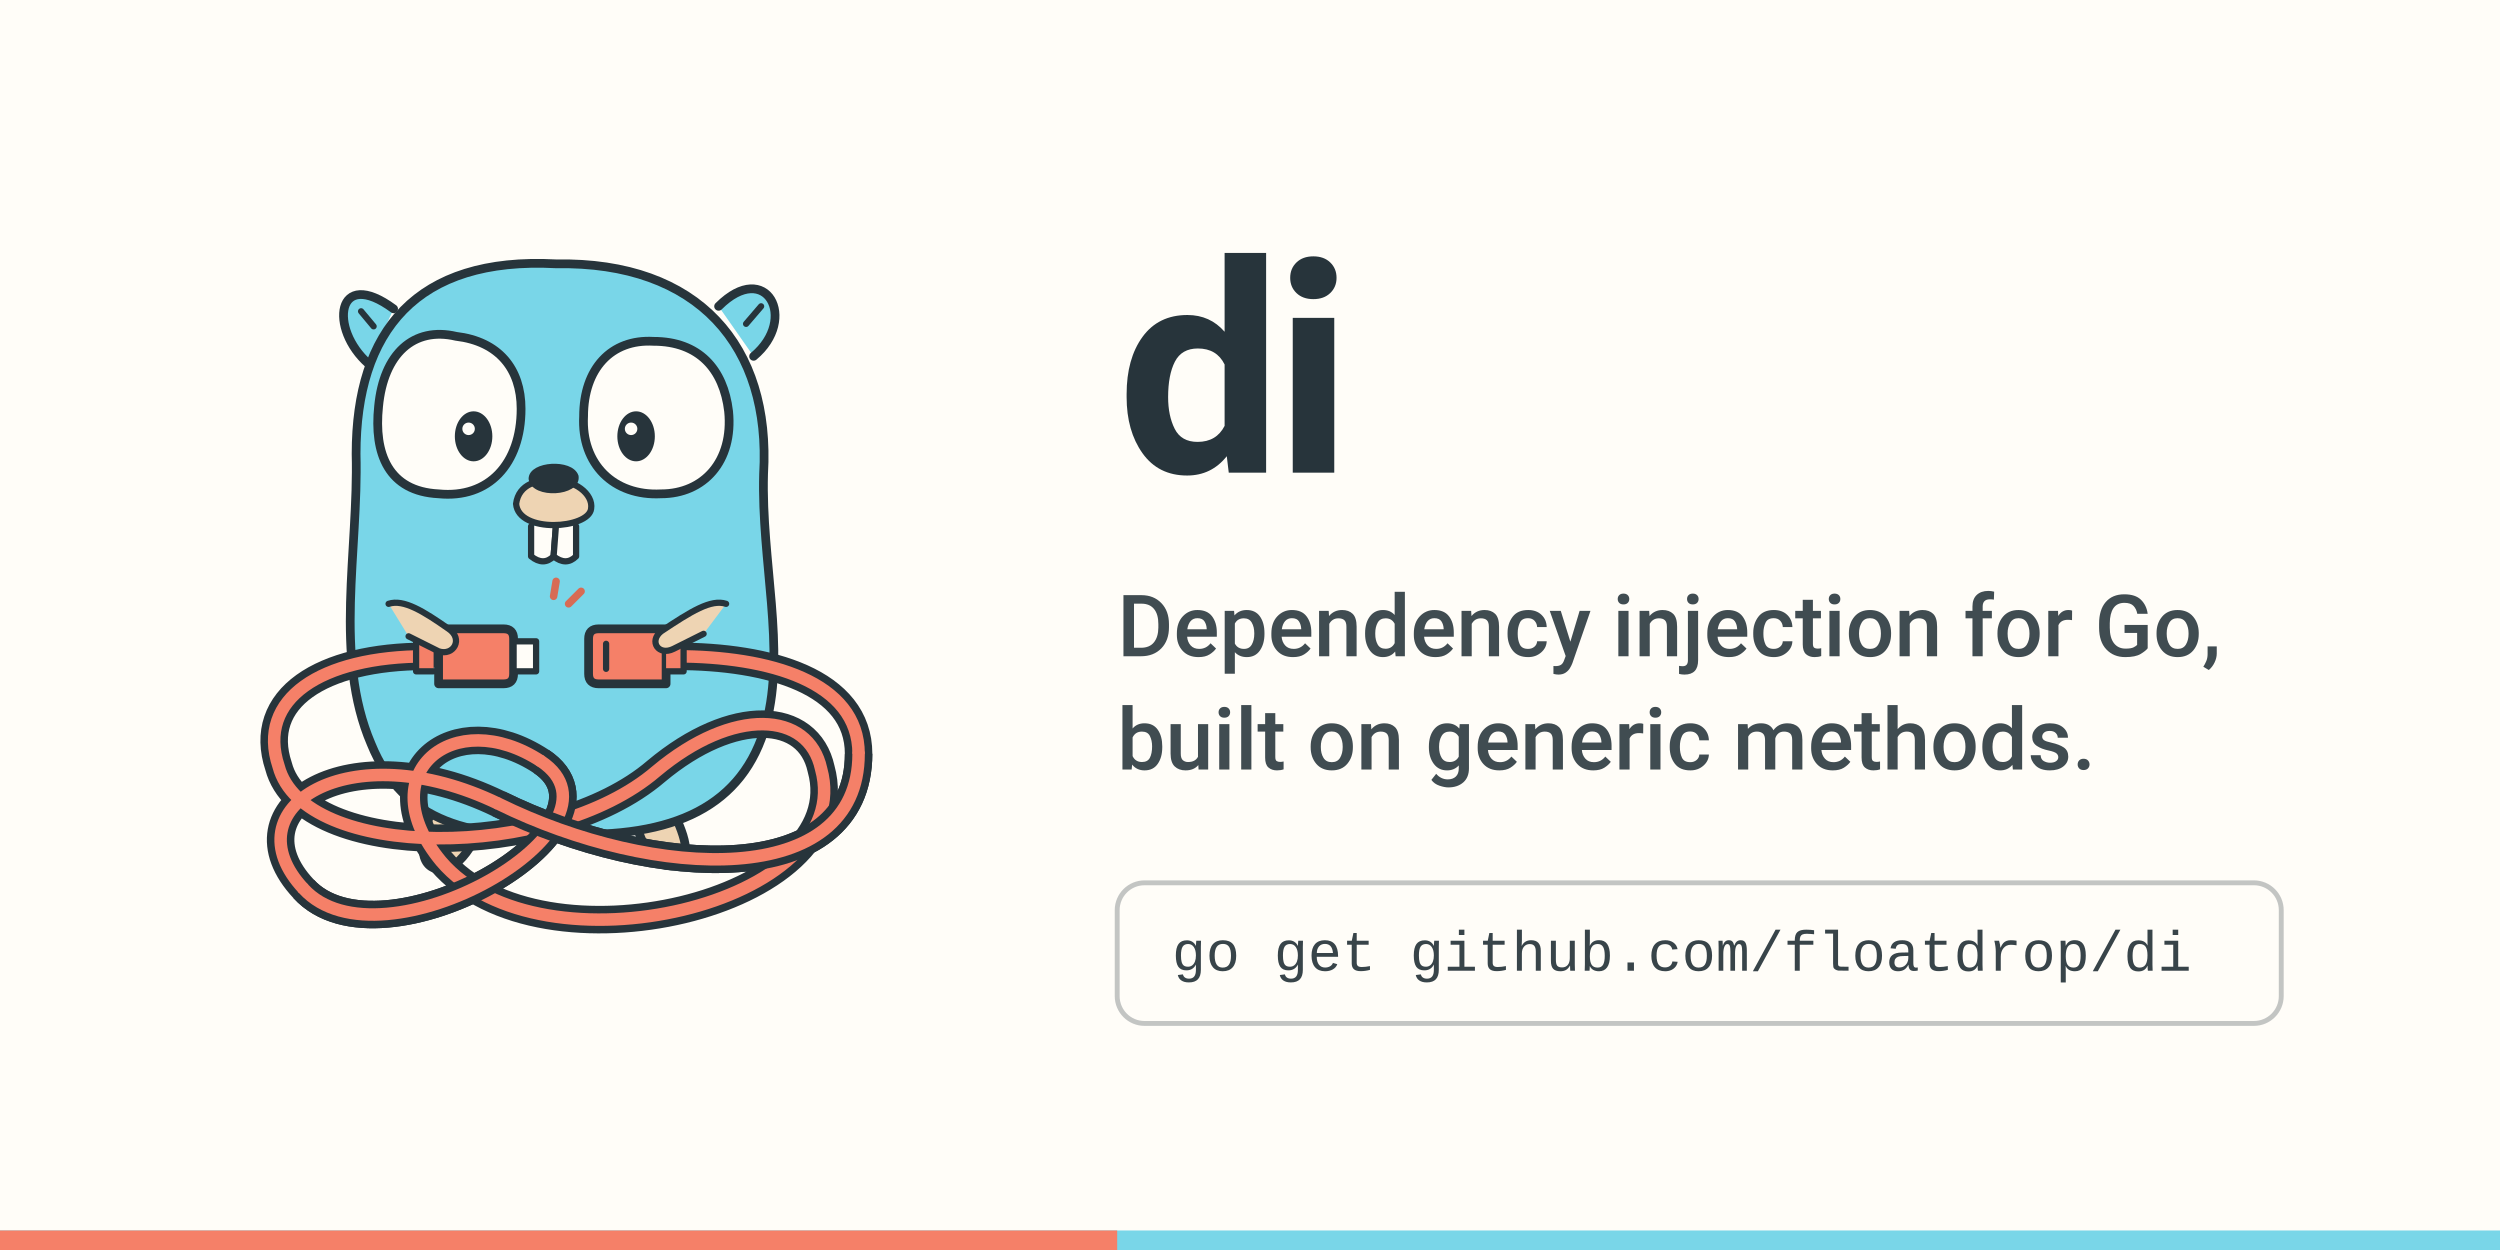
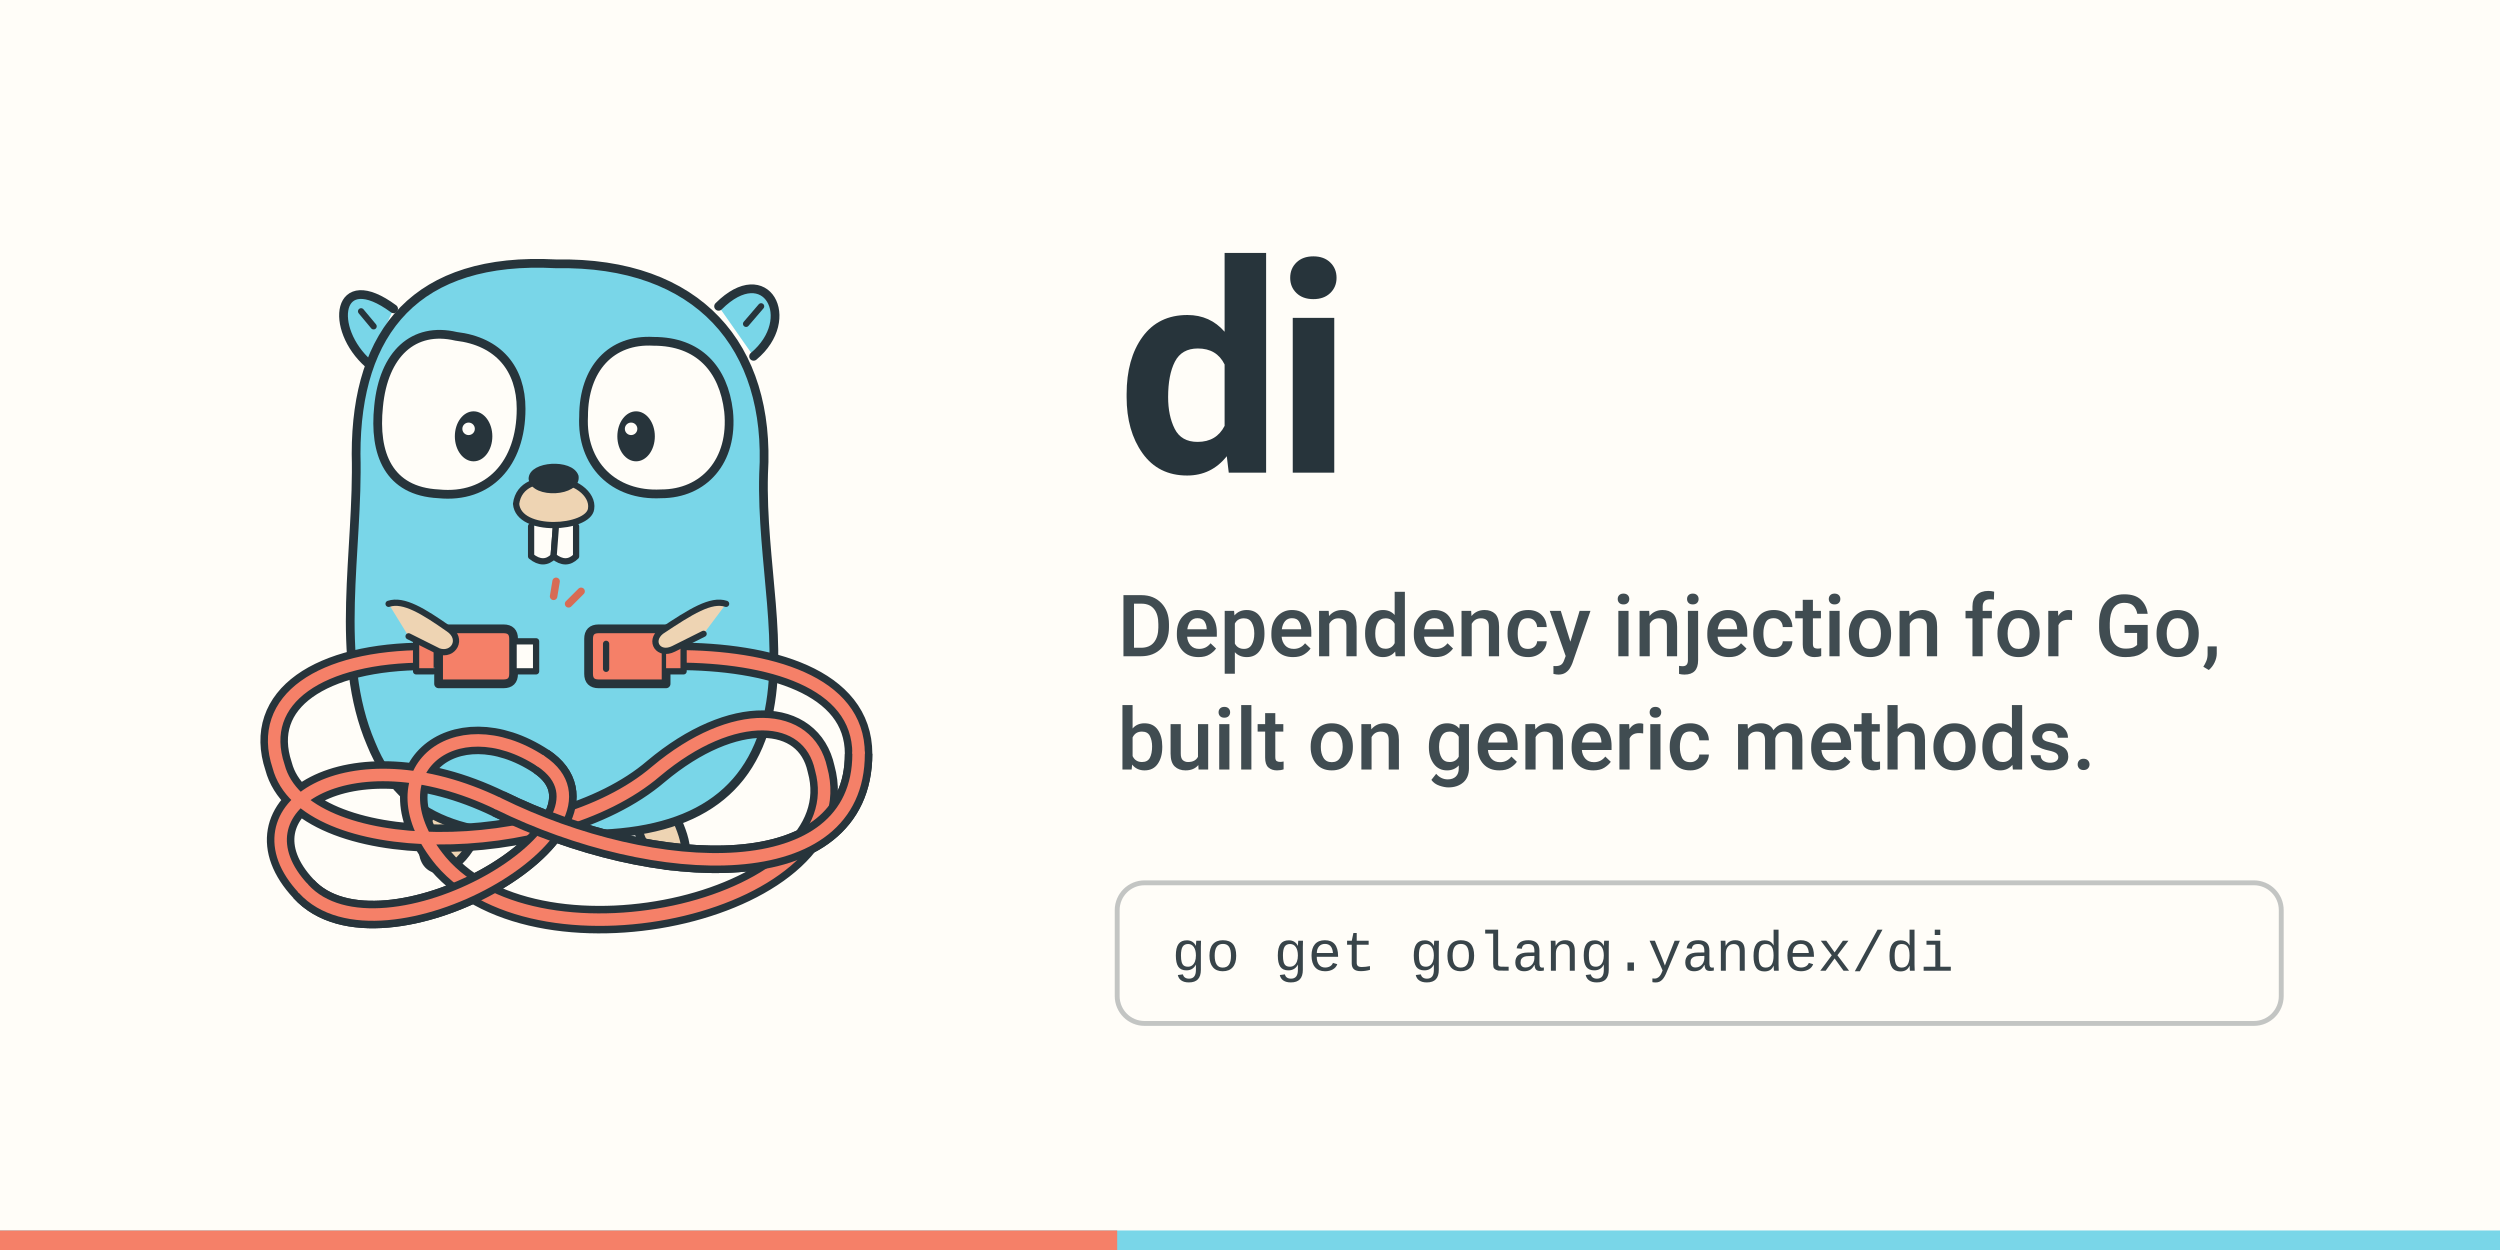
<svg xmlns="http://www.w3.org/2000/svg" width="1280" height="640" viewBox="0 0 1280 640" role="img" aria-labelledby="title description">
  <rect width="1280" height="640" fill="#FFFDF8" />
  <rect x="0" y="630" width="1280" height="10" fill="#79D6E8" />
  <rect x="0" y="630" width="572" height="10" fill="#F58068" />
  <g transform="translate(30 57) scale(1.28)">
    <g stroke="#27343B" stroke-width="3.5" stroke-linecap="round" stroke-linejoin="round">
      <path d="M134 79 C111 62 108 87 124 101" fill="#79D6E8" />
      <path d="M126 86 L121 80" fill="none" stroke-width="2.5" />
      <path d="M264 78 C283 59 296 83 278 98" fill="#79D6E8" />
      <path d="M275 85 L281 78" fill="none" stroke-width="2.5" />
      <path d="M151 276 C145 288 143 301 151 303 C159 306 169 290 169 282" fill="#EED4B3" />
      <path d="M231 283 C232 294 241 305 248 301 C255 297 247 283 244 276" fill="#EED4B3" />
      <path d="M199 61 C143 58 119 88 119 137 C120 176 110 218 125 253 C138 285 166 291 202 289 C246 291 274 278 283 245 C291 215 281 180 282 145 C285 94 256 60 199 61 Z" fill="#79D6E8" />
      <path d="M185 119 C185 141 172 155 152 153 C132 152 126 137 128 118 C130 97 142 86 159 90 C176 92 185 103 185 119 Z" fill="#FFFDF8" />
      <path d="M268 120 C270 140 258 153 241 153 C222 154 209 141 210 122 C210 103 221 91 238 92 C256 92 266 103 268 120 Z" fill="#FFFDF8" />
      <ellipse cx="166" cy="130" rx="7.5" ry="10" fill="#27343B" stroke="none" />
      <ellipse cx="231" cy="130" rx="7.5" ry="10" fill="#27343B" stroke="none" />
      <circle cx="164" cy="127" r="2.5" fill="#FFFDF8" stroke="none" />
      <circle cx="229" cy="127" r="2.5" fill="#FFFDF8" stroke="none" />
      <path d="M189 166 L189 178 Q194 182 198 178 L199 165" fill="#FFFDF8" stroke-width="2.5" />
      <path d="M199 165 L198 178 Q203 182 207 178 L207 166" fill="#FFFDF8" stroke-width="2.5" />
      <path d="M183 157 C184 149 192 147 198 148 C206 147 214 153 213 159 C212 167 184 169 183 157 Z" fill="#EED4B3" stroke-width="2.5" />
      <path d="M189 147 C189 141 205 140 207 146 C208 153 190 154 189 147 Z" fill="#27343B" stroke-width="2" />
      <defs>
        <path id="cable" d="M147 218             C105 218 79 235 88 262             C98 300 197 300 239 264             C270 238 300 240 305 263             C320 317 193 347 153 300             C124 265 158 237 193 260             C232 286 129 345 98 311             C68 279 116 248 176 277             C239 308 320 311 320 257             C320 228 284 218 247 218" />
        <path id="cable-crossing-left" d="M193 260 C232 286 129 345 98 311" />
        <path id="cable-crossing-right" d="M176 277 C239 308 320 311 320 257" />
      </defs>
      <use href="#cable" fill="none" stroke-width="11" />
      <use href="#cable" fill="none" stroke="#F58068" stroke-width="5" />
      <use href="#cable-crossing-left" fill="none" stroke-width="11" stroke-linecap="butt" />
      <use href="#cable-crossing-left" fill="none" stroke="#F58068" stroke-width="5" />
      <use href="#cable-crossing-right" fill="none" stroke-width="11" stroke-linecap="butt" />
      <use href="#cable-crossing-right" fill="none" stroke="#F58068" stroke-width="5" />
      <path d="M152 207 L178 207 Q182 207 182 211 L182 225 Q182 229 178 229 L152 229 Z" fill="#F58068" />
      <path d="M182 212 L191 212 L191 224 L182 224 Z" fill="#FFFDF8" stroke-width="2.5" />
      <path d="M150 211 L143 211 L143 224 L150 224" fill="#F58068" stroke-width="2.5" />
      <path d="M216 207 L243 207 L243 229 L216 229 Q212 229 212 225 L212 211 Q212 207 216 207 Z" fill="#F58068" />
      <path d="M243 211 L250 211 L250 224 L243 224" fill="#F58068" stroke-width="2.5" />
      <path d="M219 213 L219 223" fill="none" stroke-width="2.5" />
      <path d="M132 197 C138 195 146 200 156 207 C162 211 158 218 152 216 L140 210" fill="#EED4B3" stroke-width="2.5" />
      <path d="M267 197 C261 195 253 200 241 208 C236 212 240 218 246 215 L258 209" fill="#EED4B3" stroke-width="2.5" />
      <path d="M198 194 L199 188 M204 197 L209 192" fill="none" stroke="#D86B54" stroke-width="3" />
    </g>
  </g>
  <g fill="#27343B" font-family="system-ui, -apple-system, 'Helvetica Neue', 'Segoe UI', Roboto, Arial, sans-serif">
    <text x="572" y="242" font-size="150" font-weight="700" letter-spacing="-4">di</text>
    <text x="572" y="336" font-size="44" font-weight="500" opacity="0.88">Dependency injection for Go,</text>
    <text x="572" y="394" font-size="44" font-weight="500" opacity="0.88">built on generic methods.</text>
  </g>
  <rect x="572" y="452" width="596" height="72" rx="14" fill="none" stroke="#27343B" stroke-width="2.5" opacity="0.28" />
-   <text x="600" y="497" font-family="SFMono-Regular, Menlo, Consolas, 'Liberation Mono', monospace" font-size="29" fill="#27343B" opacity="0.92">go get github.com/floatdrop/di</text>
+   <text x="600" y="497" font-family="SFMono-Regular, Menlo, Consolas, 'Liberation Mono', monospace" font-size="29" fill="#27343B" opacity="0.92">go get golang.yandex/di</text>
</svg>
